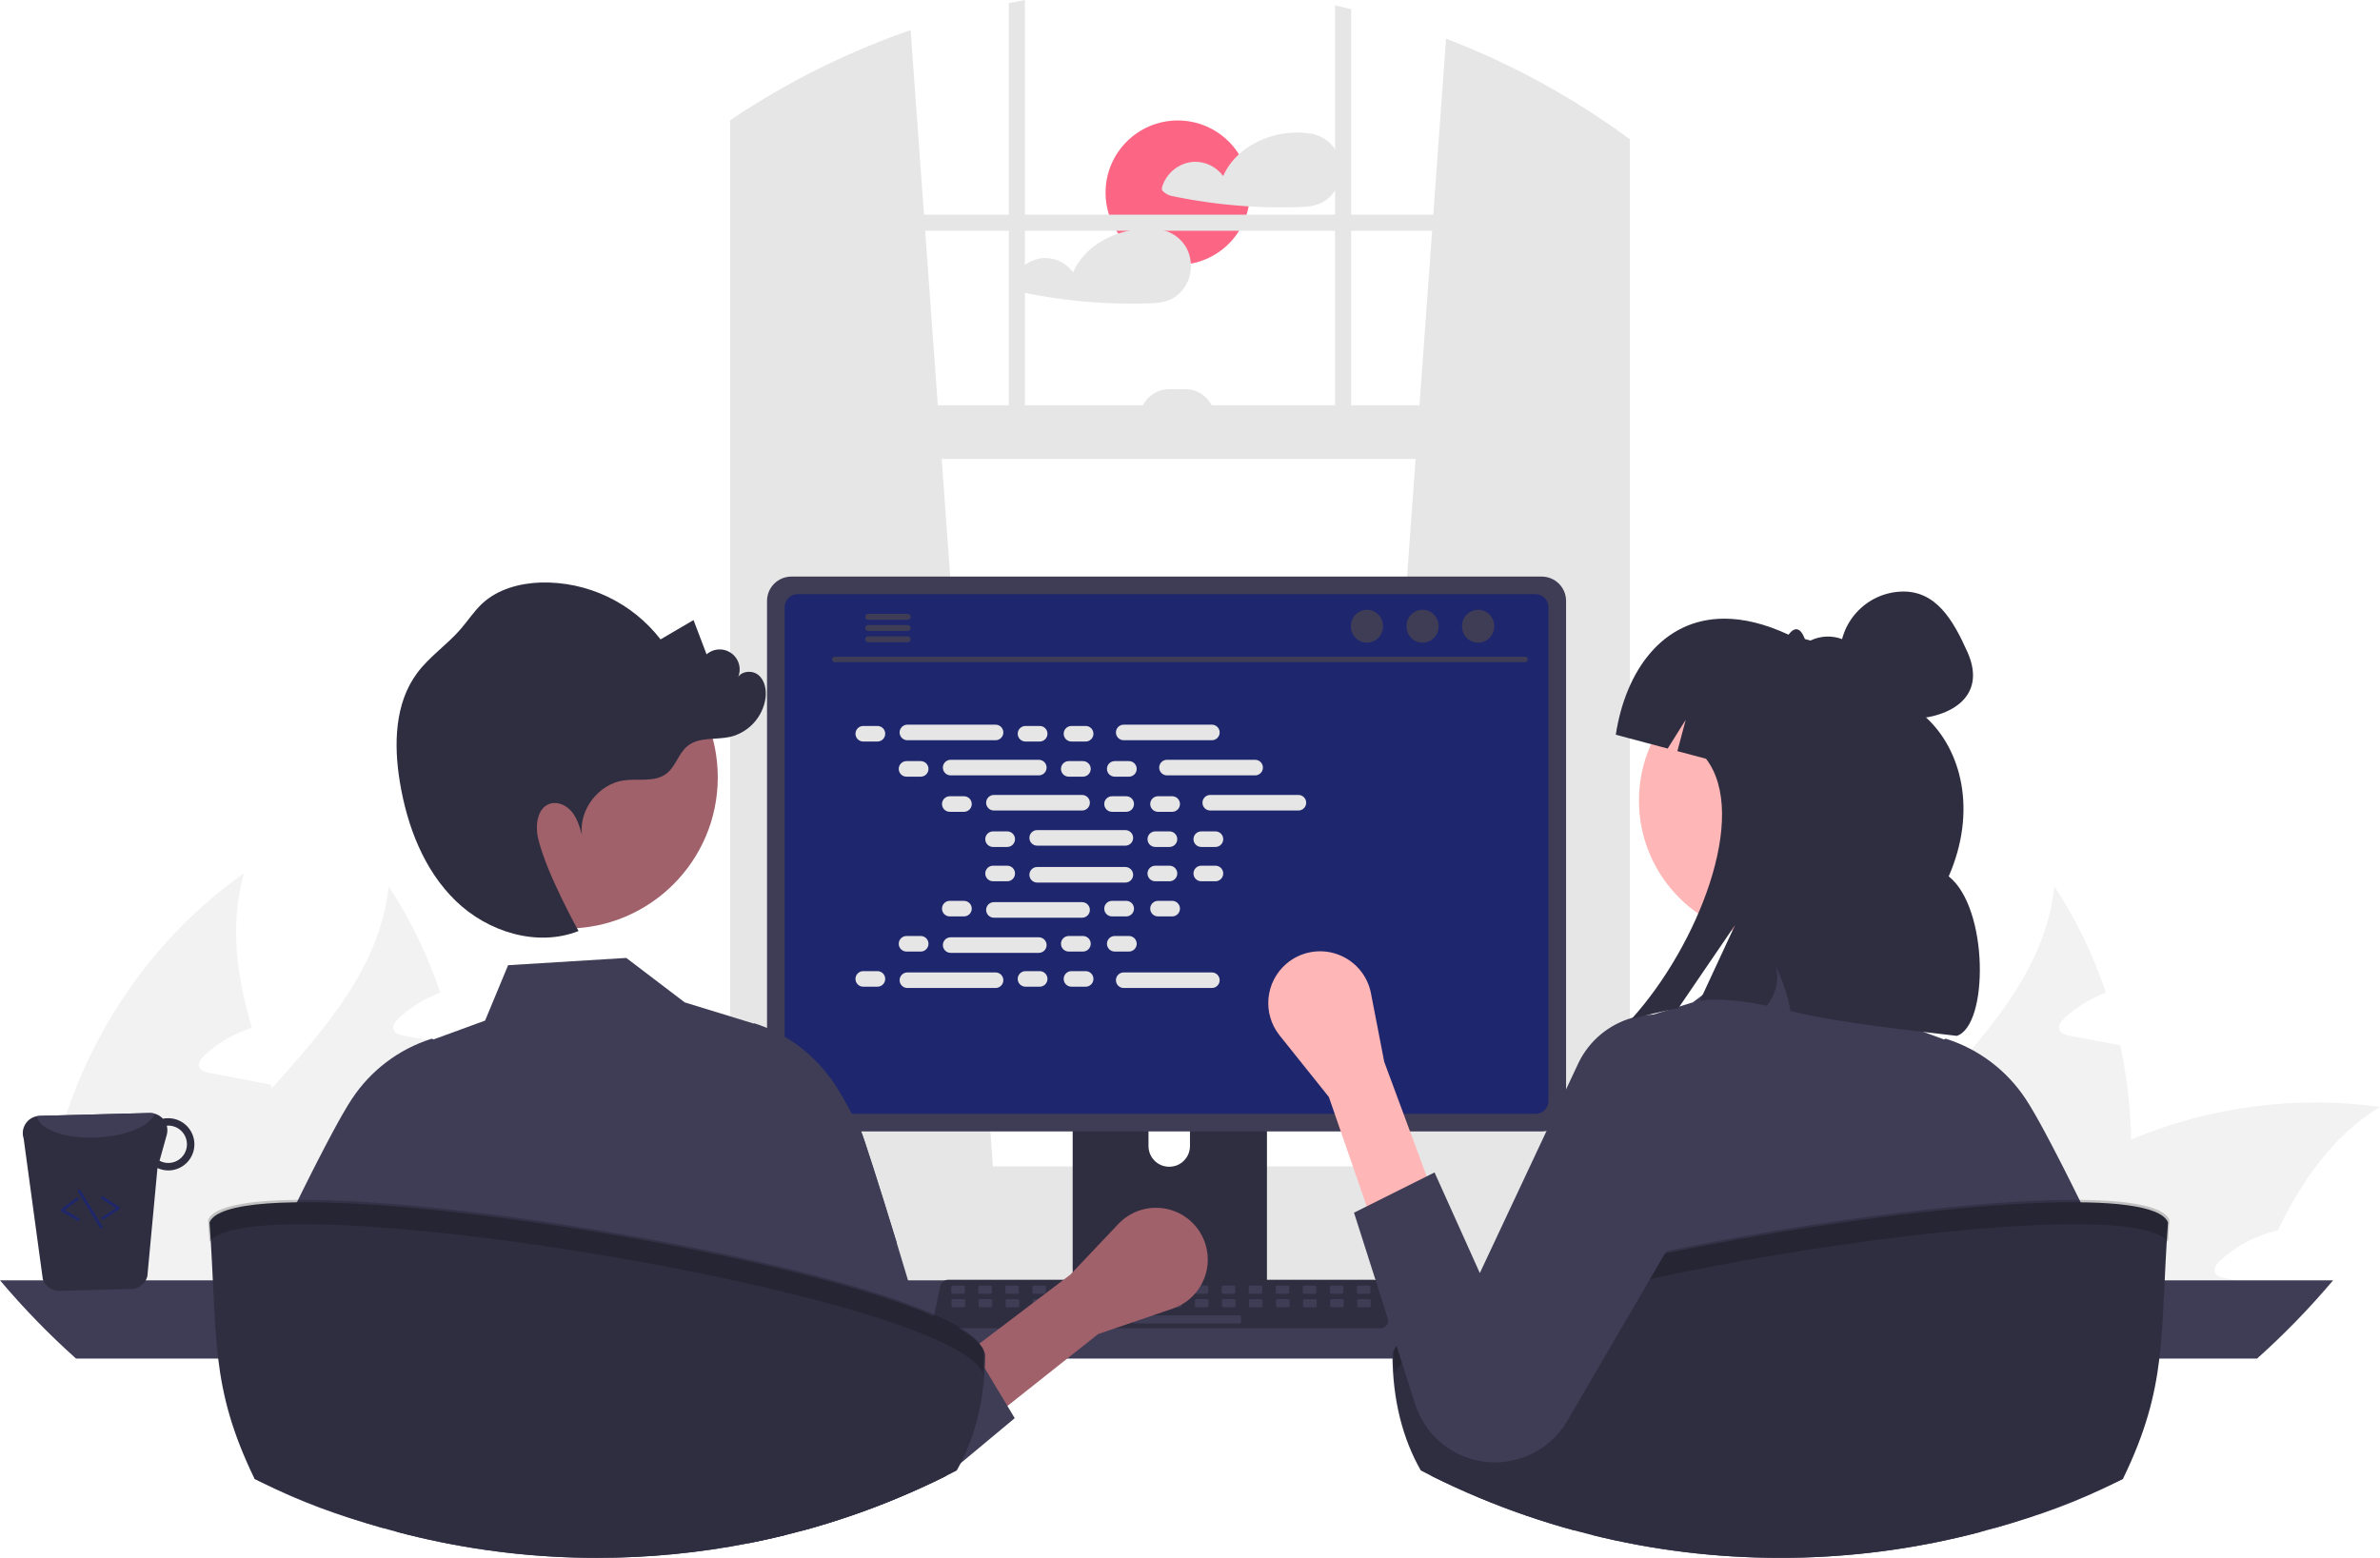
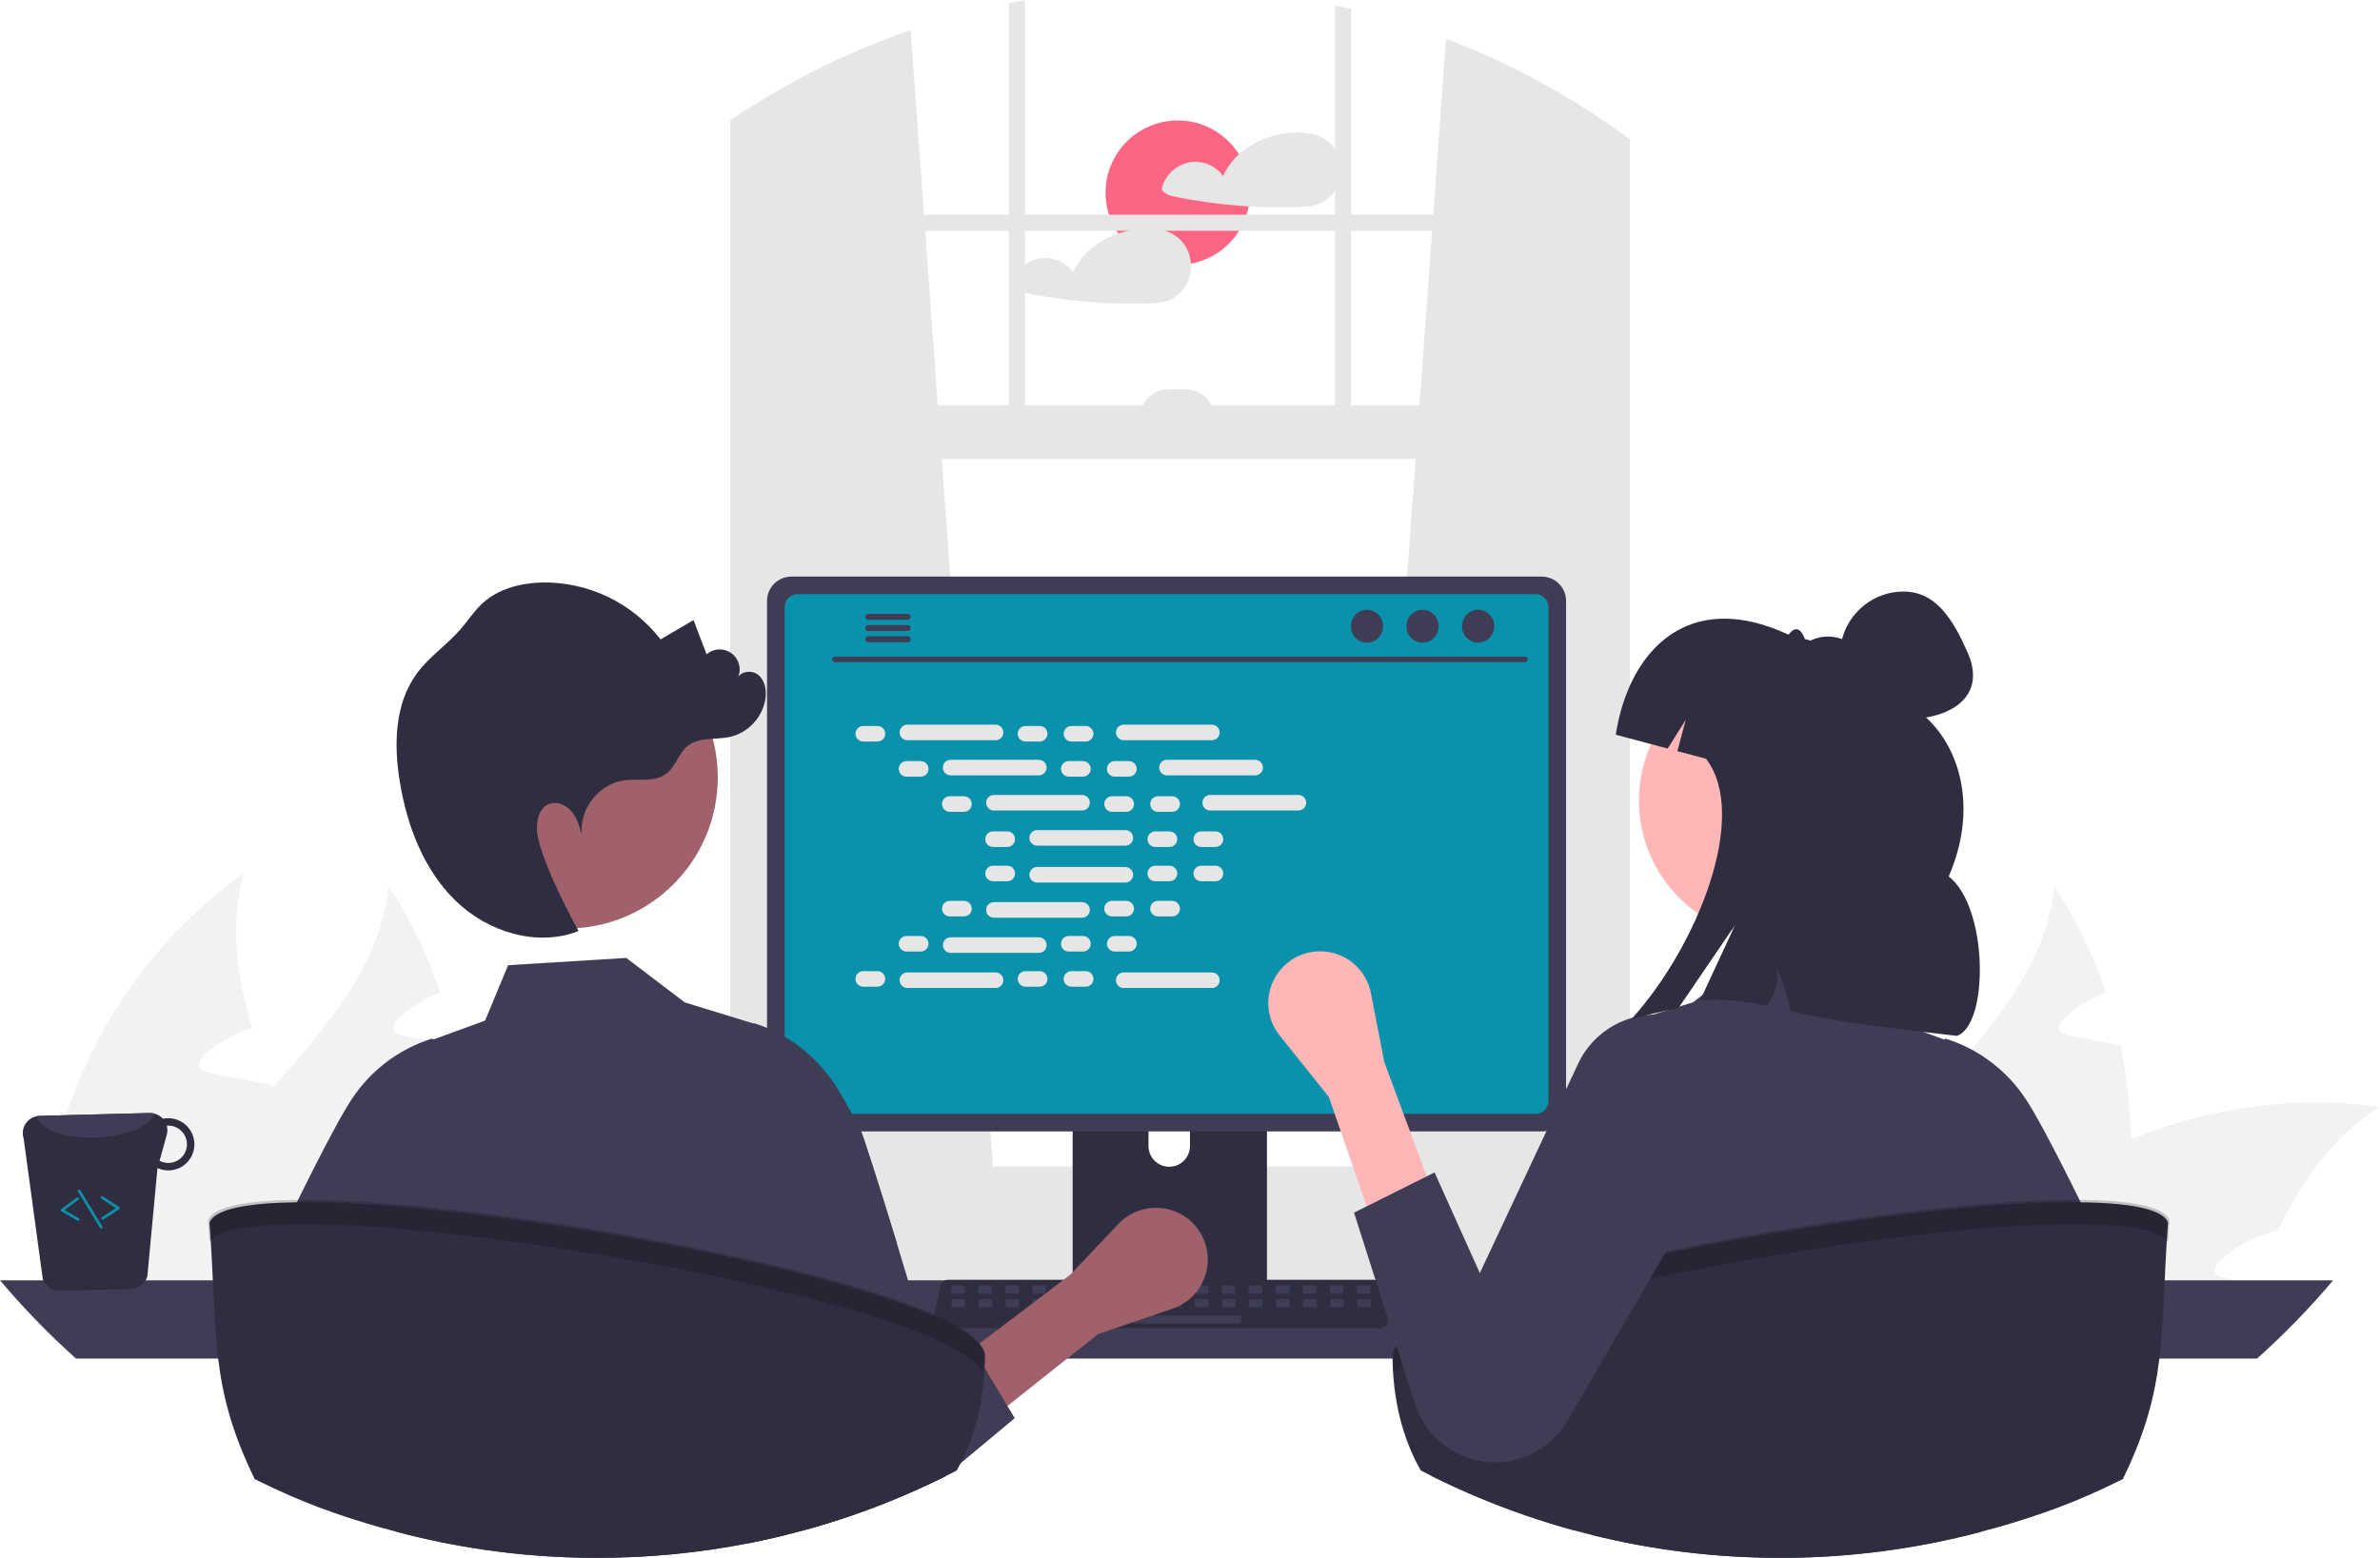
<svg xmlns="http://www.w3.org/2000/svg" data-name="Layer 1" width="880.16" height="576.272" viewBox="0 0 880.16 576.272">
  <circle cx="435.555" cy="71.266" r="26.701" fill="#fd6584" />
  <path d="M655.233,220.487a13.235,13.235,0,0,0-11.17-9.29,1.081,1.081,0,0,0-.18,0,1.418,1.418,0,0,0-.22-.05c-8.94-1.16-18.88,1.66-25.57,7.8a23.958,23.958,0,0,0-5.83,8.04,12.917,12.917,0,0,0-10.83-5.28,13.184,13.184,0,0,0-11.8,9.51,1.526,1.526,0,0,0,.69,1.69,6.673,6.673,0,0,0,2.79,1.42c2.21.47,4.44.9,6.67,1.29q6.54,1.14,13.15,1.85,4.365.465,8.75.74c6.04.38,12.11.47,18.16.28,3-.1,5.88-.2,8.62-1.52a12.798,12.798,0,0,0,4.95-4.31A14.548,14.548,0,0,0,655.233,220.487Z" transform="translate(-159.9199 -161.8639)" fill="#e6e6e6" />
  <path d="M600.303,259.387a13.652,13.652,0,0,0-.56-3.3,13.26,13.26,0,0,0-11.18-9.29.965.965,0,0,0-.17,0,1.887,1.887,0,0,0-.23-.05,33.194,33.194,0,0,0-14.69,1.51c-7.26,2.43-13.63,7.33-16.7,14.33a12.922,12.922,0,0,0-10.84-5.28,13.183,13.183,0,0,0-11.8,9.51,1.555,1.555,0,0,0,.69,1.69,6.733,6.733,0,0,0,2.79,1.42c2.22.47,4.44.9,6.68,1.29q6.54,1.14,13.14,1.85a195.164,195.164,0,0,0,26.92,1.02c2.99-.1,5.88-.2,8.62-1.52a12.77,12.77,0,0,0,4.94-4.31A14.265,14.265,0,0,0,600.303,259.387Z" transform="translate(-159.9199 -161.8639)" fill="#e6e6e6" />
  <path d="M948.052,583.375a171.855,171.855,0,0,1-7.443,53.773c-.186.633-.41,1.265-.633,1.898H830.422a98.322,98.322,0,0,1,7.406-22.328c9.117-19.351,24.002-35.911,38.701-52.359,20.244-22.663,40.004-45.139,43.13-74.612a169.258,169.258,0,0,1,19.053,39.334,46.231,46.231,0,0,0-15.294,9.378c-1.228,1.154-2.531,2.828-1.898,4.428.595,1.34,2.233,1.786,3.684,2.084,3.498.67,6.996,1.34,10.494,1.972,2.754.558,5.545,1.079,8.336,1.6A182.729,182.729,0,0,1,948.052,583.375Z" transform="translate(-159.9199 -161.8639)" fill="#f2f2f2" />
  <path d="M1040.08,571.318c-17.565,10.68-28.729,27.203-37.846,45.697a46.743,46.743,0,0,0-21.249,11.164c-1.265,1.154-2.568,2.828-1.898,4.428.558,1.34,2.233,1.786,3.684,2.084,3.461.67,6.996,1.34,10.457,1.972-.335.782-.67,1.6-1.005,2.382H876.12A164.174,164.174,0,0,1,893.573,619.1c1.377-1.377,2.791-2.679,4.242-4.019a173.653,173.653,0,0,1,50.238-31.706A176.734,176.734,0,0,1,1040.08,571.318Z" transform="translate(-159.9199 -161.8639)" fill="#f2f2f2" />
  <path d="M895.47,639.046H792.093a167.932,167.932,0,0,1,.149-24.858c4.131-51.094,31.929-99.768,73.868-129.241-5.359,19.09-2.605,38.069,2.977,57.122-.781.261-1.563.484-2.27.781a46.236,46.236,0,0,0-15.294,9.378c-1.228,1.154-2.53,2.828-1.898,4.428.558,1.34,2.233,1.786,3.684,2.084,3.498.67,6.996,1.34,10.457,1.972,2.791.558,5.582,1.079,8.373,1.637,1.302.223,2.605.484,3.907.744.186.447.298.856.484,1.265,6.55,18.048,13.694,36.245,17.044,54.74a127.778,127.778,0,0,1,1.712,14.029C895.396,635.102,895.47,637.074,895.47,639.046Z" transform="translate(-159.9199 -161.8639)" fill="#f2f2f2" />
  <path d="M332.052,583.375a171.855,171.855,0,0,1-7.443,53.773c-.186.633-.41,1.265-.633,1.898H214.422a98.322,98.322,0,0,1,7.406-22.328c9.117-19.351,24.002-35.911,38.701-52.359,20.244-22.663,40.004-45.139,43.13-74.612a169.258,169.258,0,0,1,19.053,39.334,46.231,46.231,0,0,0-15.294,9.378c-1.228,1.154-2.531,2.828-1.898,4.428.595,1.34,2.233,1.786,3.684,2.084,3.498.67,6.996,1.34,10.494,1.972,2.754.558,5.545,1.079,8.336,1.6A182.729,182.729,0,0,1,332.052,583.375Z" transform="translate(-159.9199 -161.8639)" fill="#f2f2f2" />
  <path d="M424.08,571.318c-17.565,10.68-28.729,27.203-37.846,45.697a46.743,46.743,0,0,0-21.249,11.164c-1.265,1.154-2.568,2.828-1.898,4.428.558,1.34,2.233,1.786,3.684,2.084,3.461.67,6.996,1.34,10.457,1.972-.335.782-.67,1.6-1.005,2.382H260.12A164.174,164.174,0,0,1,277.573,619.1c1.377-1.377,2.791-2.679,4.242-4.019a173.653,173.653,0,0,1,50.238-31.706A176.734,176.734,0,0,1,424.08,571.318Z" transform="translate(-159.9199 -161.8639)" fill="#f2f2f2" />
  <path d="M279.47,639.046H176.093a167.932,167.932,0,0,1,.149-24.858c4.131-51.094,31.929-99.768,73.868-129.241-5.359,19.09-2.605,38.069,2.977,57.122-.781.261-1.563.484-2.27.781a46.236,46.236,0,0,0-15.294,9.378c-1.228,1.154-2.53,2.828-1.898,4.428.558,1.34,2.233,1.786,3.684,2.084,3.498.67,6.996,1.34,10.457,1.972,2.791.558,5.582,1.079,8.373,1.637,1.302.223,2.605.484,3.907.744.186.447.298.856.484,1.265,6.55,18.048,13.694,36.245,17.044,54.74a127.778,127.778,0,0,1,1.712,14.029C279.396,635.102,279.47,637.074,279.47,639.046Z" transform="translate(-159.9199 -161.8639)" fill="#f2f2f2" />
  <path d="M664.33,595.644l92.37,8.2.99.09v-394.14q-.495-.345-.99-.69a288.323,288.323,0,0,0-62.01-32.94l-4.72,65.1-.43,5.96-4.67,64.56-1.44,19.86-18.93,261.7Z" transform="translate(-159.9199 -161.8639)" fill="#e6e6e6" />
  <path d="M435.9,202.454c-.66.42-1.32.84-1.98,1.28v400.2l1.98-.18,91.37-8.11-.17-2.3-18.93-261.7-1.44-19.86-4.67-64.56-.43-5.96-4.95-68.27A287.687,287.687,0,0,0,435.9,202.454Z" transform="translate(-159.9199 -161.8639)" fill="#e6e6e6" />
  <path d="M433.92,203.734c-1.33.86-2.66,1.74-3.97,2.63v403.03c0,10.07,5.97,18.51,13.95,20.66a15.249,15.249,0,0,0,4,.53h296.8a15.118,15.118,0,0,0,3.99-.53,17.06,17.06,0,0,0,7.78-4.66,22.919,22.919,0,0,0,6.18-16v-396.02c-1.64-1.21-3.29-2.41-4.96-3.58q-.495-.345-.99-.69v400.29a16.108,16.108,0,0,1-.46,3.85c-1.41,5.95-6.06,10.31-11.54,10.31h-296.8c-6.62,0-12-6.35-12-14.16v-406.94C435.24,202.874,434.58,203.294,433.92,203.734Z" transform="translate(-159.9199 -161.8639)" fill="#e6e6e6" />
  <rect x="273.003" y="79.404" width="326.752" height="5.959" fill="#e6e6e6" />
  <path d="M659.6,165.254c-1.98-.49-3.96-.95-5.96-1.38v161.81h5.96Z" transform="translate(-159.9199 -161.8639)" fill="#e6e6e6" />
  <path d="M538.96,161.864c-1.99.37-3.98.75-5.96,1.16v162.66h5.96Z" transform="translate(-159.9199 -161.8639)" fill="#e6e6e6" />
  <path d="M368.86,620.154a26.711,26.711,0,0,0,1.93,9.98,25.54,25.54,0,0,0,1.75,3.56,27.096,27.096,0,0,0,3.02,4.18,26.76,26.76,0,0,0,20.12,9.11h391.31a26.82,26.82,0,0,0,0-53.64h-391.31A26.846,26.846,0,0,0,368.86,620.154Z" transform="translate(-159.9199 -161.8639)" fill="#e6e6e6" />
  <rect x="432.923" y="311.783" width="324.766" height="19.863" transform="translate(1030.691 481.5651) rotate(-180)" fill="#e6e6e6" />
  <path d="M581.401,305.824h27.809a0,0,0,0,1,0,0v0A10.925,10.925,0,0,1,598.285,316.749h-5.959a10.925,10.925,0,0,1-10.925-10.925v0A0,0,0,0,1,581.401,305.824Z" transform="translate(1030.691 460.7086) rotate(-180)" fill="#e6e6e6" />
  <path d="M159.92,635.474a289.004,289.004,0,0,0,28.12,28.95h806.58a289.004,289.004,0,0,0,28.12-28.95Z" transform="translate(-159.9199 -161.8639)" fill="#3f3d56" />
  <path d="M556.61,538.664v102.56h71.85v-102.56a3.448,3.448,0,0,0-2.43-3.3,3.175,3.175,0,0,0-1.03-.16H560.08A3.463,3.463,0,0,0,556.61,538.664Zm28.04,35.24a7.67,7.67,0,0,1,15.34,0v11.9a7.67,7.67,0,0,1-15.34,0Z" transform="translate(-159.9199 -161.8639)" fill="#2f2e41" />
  <path d="M556.39,637.944v9.89a1.946,1.946,0,0,0,1.93,1.94h68.43a1.94,1.94,0,0,0,1.93-1.94v-9.89Z" transform="translate(-159.9199 -161.8639)" fill="#3f3d56" />
  <path d="M443.58,384.144v187.26a9.007,9.007,0,0,0,9,9h277.5a9.007,9.007,0,0,0,9-9V384.144a9.011,9.011,0,0,0-9-8.99h-277.5A9.012,9.012,0,0,0,443.58,384.144Z" transform="translate(-159.9199 -161.8639)" fill="#3f3d56" />
-   <path d="M450.09,386.474v182.62a4.818,4.818,0,0,0,4.81,4.81h272.87a4.818,4.818,0,0,0,4.81-4.81v-182.62a4.82,4.82,0,0,0-4.81-4.82h-272.87A4.821,4.821,0,0,0,450.09,386.474Z" transform="translate(-159.9199 -161.8639)" fill="#1e266d" />
+   <path d="M450.09,386.474v182.62a4.818,4.818,0,0,0,4.81,4.81h272.87a4.818,4.818,0,0,0,4.81-4.81v-182.62a4.82,4.82,0,0,0-4.81-4.82h-272.87A4.821,4.821,0,0,0,450.09,386.474Z" transform="translate(-159.9199 -161.8639)" fill="#0a91ab" />
  <path d="M505.73,652.104a2.948,2.948,0,0,0,2.32,1.11H670.39a2.987,2.987,0,0,0,2.92-3.6l-2.52-11.97a2.993,2.993,0,0,0-1.86-2.17,2.895,2.895,0,0,0-1.06-.2h-157.31a2.894,2.894,0,0,0-1.06.2,2.992,2.992,0,0,0-1.86,2.17l-2.52,11.97A2.985,2.985,0,0,0,505.73,652.104Z" transform="translate(-159.9199 -161.8639)" fill="#2f2e41" />
  <rect x="661.717" y="637.43" width="5" height="3" rx="0.488" transform="translate(1168.514 1115.995) rotate(-180)" fill="#3f3d56" />
  <rect x="651.717" y="637.43" width="5" height="3" rx="0.488" transform="translate(1148.514 1115.995) rotate(-180)" fill="#3f3d56" />
  <rect x="641.717" y="637.43" width="5" height="3" rx="0.488" transform="translate(1128.514 1115.995) rotate(-180)" fill="#3f3d56" />
  <rect x="631.717" y="637.43" width="5" height="3" rx="0.488" transform="translate(1108.514 1115.995) rotate(-180)" fill="#3f3d56" />
  <rect x="621.717" y="637.43" width="5" height="3" rx="0.488" transform="translate(1088.514 1115.995) rotate(-180)" fill="#3f3d56" />
  <rect x="611.717" y="637.43" width="5" height="3" rx="0.488" transform="translate(1068.514 1115.995) rotate(-180)" fill="#3f3d56" />
  <rect x="601.717" y="637.43" width="5" height="3" rx="0.488" transform="translate(1048.514 1115.995) rotate(-180)" fill="#3f3d56" />
  <rect x="591.717" y="637.43" width="5" height="3" rx="0.488" transform="translate(1028.514 1115.995) rotate(-180)" fill="#3f3d56" />
  <rect x="581.717" y="637.43" width="5" height="3" rx="0.488" transform="translate(1008.514 1115.995) rotate(-180)" fill="#3f3d56" />
  <rect x="571.717" y="637.43" width="5" height="3" rx="0.488" transform="translate(988.5139 1115.995) rotate(-180)" fill="#3f3d56" />
  <rect x="561.717" y="637.43" width="5" height="3" rx="0.488" transform="translate(968.5139 1115.995) rotate(-180)" fill="#3f3d56" />
  <rect x="551.717" y="637.43" width="5" height="3" rx="0.488" transform="translate(948.5139 1115.995) rotate(-180)" fill="#3f3d56" />
  <rect x="541.717" y="637.43" width="5" height="3" rx="0.488" transform="translate(928.5139 1115.995) rotate(-180)" fill="#3f3d56" />
  <rect x="531.717" y="637.43" width="5" height="3" rx="0.488" transform="translate(908.5139 1115.995) rotate(-180)" fill="#3f3d56" />
  <rect x="521.717" y="637.43" width="5" height="3" rx="0.488" transform="translate(888.5139 1115.995) rotate(-180)" fill="#3f3d56" />
  <rect x="511.717" y="637.43" width="5" height="3" rx="0.488" transform="translate(868.5139 1115.995) rotate(-180)" fill="#3f3d56" />
  <rect x="661.835" y="642.43" width="5" height="3" rx="0.488" transform="translate(1168.75 1125.995) rotate(-180)" fill="#3f3d56" />
  <rect x="651.835" y="642.43" width="5" height="3" rx="0.488" transform="translate(1148.75 1125.995) rotate(-180)" fill="#3f3d56" />
  <rect x="641.835" y="642.43" width="5" height="3" rx="0.488" transform="translate(1128.75 1125.995) rotate(-180)" fill="#3f3d56" />
  <rect x="631.835" y="642.43" width="5" height="3" rx="0.488" transform="translate(1108.75 1125.995) rotate(-180)" fill="#3f3d56" />
  <rect x="621.835" y="642.43" width="5" height="3" rx="0.488" transform="translate(1088.75 1125.995) rotate(-180)" fill="#3f3d56" />
  <rect x="611.835" y="642.43" width="5" height="3" rx="0.488" transform="translate(1068.75 1125.995) rotate(-180)" fill="#3f3d56" />
  <rect x="601.835" y="642.43" width="5" height="3" rx="0.488" transform="translate(1048.75 1125.995) rotate(-180)" fill="#3f3d56" />
  <rect x="591.835" y="642.43" width="5" height="3" rx="0.488" transform="translate(1028.75 1125.995) rotate(-180)" fill="#3f3d56" />
  <rect x="581.835" y="642.43" width="5" height="3" rx="0.488" transform="translate(1008.75 1125.995) rotate(-180)" fill="#3f3d56" />
  <rect x="571.835" y="642.43" width="5" height="3" rx="0.488" transform="translate(988.7503 1125.995) rotate(-180)" fill="#3f3d56" />
  <rect x="561.835" y="642.43" width="5" height="3" rx="0.488" transform="translate(968.7503 1125.995) rotate(-180)" fill="#3f3d56" />
  <rect x="551.835" y="642.43" width="5" height="3" rx="0.488" transform="translate(948.7503 1125.995) rotate(-180)" fill="#3f3d56" />
  <rect x="541.835" y="642.43" width="5" height="3" rx="0.488" transform="translate(928.7503 1125.995) rotate(-180)" fill="#3f3d56" />
  <rect x="531.835" y="642.43" width="5" height="3" rx="0.488" transform="translate(908.7503 1125.995) rotate(-180)" fill="#3f3d56" />
  <rect x="521.835" y="642.43" width="5" height="3" rx="0.488" transform="translate(888.7503 1125.995) rotate(-180)" fill="#3f3d56" />
  <rect x="511.835" y="642.43" width="5" height="3" rx="0.488" transform="translate(868.7503 1125.995) rotate(-180)" fill="#3f3d56" />
  <rect x="578.835" y="648.43" width="40" height="3" rx="0.488" transform="translate(1037.75 1137.995) rotate(-180)" fill="#3f3d56" />
  <path d="M468.612,406.811H723.935a1.016,1.016,0,0,0,0-2.031H468.612a1.016,1.016,0,0,0,0,2.031Z" transform="translate(-159.9199 -161.8639)" fill="#3f3d56" />
  <ellipse cx="546.635" cy="231.649" rx="5.95" ry="6.083" fill="#3f3d56" />
  <ellipse cx="526.079" cy="231.649" rx="5.95" ry="6.083" fill="#3f3d56" />
  <ellipse cx="505.523" cy="231.649" rx="5.95" ry="6.083" fill="#3f3d56" />
  <path d="M479.9,390.044a1.095,1.095,0,0,0,1.09,1.1h14.6a1.105,1.105,0,0,0,0-2.21h-14.6A1.103,1.103,0,0,0,479.9,390.044Z" transform="translate(-159.9199 -161.8639)" fill="#3f3d56" />
  <path d="M479.9,394.194a1.095,1.095,0,0,0,1.09,1.1h14.6a1.105,1.105,0,0,0,0-2.21h-14.6A1.103,1.103,0,0,0,479.9,394.194Z" transform="translate(-159.9199 -161.8639)" fill="#3f3d56" />
  <path d="M479.9,398.334a1.103,1.103,0,0,0,1.09,1.11h14.6a1.105,1.105,0,0,0,0-2.21h-14.6A1.095,1.095,0,0,0,479.9,398.334Z" transform="translate(-159.9199 -161.8639)" fill="#3f3d56" />
  <rect x="316.366" y="268.543" width="11.006" height="5.76" rx="2.88" fill="#e6e6e6" />
  <rect x="376.366" y="268.543" width="11.006" height="5.76" rx="2.88" fill="#e6e6e6" />
  <rect x="393.366" y="268.543" width="11.006" height="5.76" rx="2.88" fill="#e6e6e6" />
  <rect x="332.686" y="268.063" width="38.366" height="5.76" rx="2.88" fill="#e6e6e6" />
  <rect x="412.686" y="268.063" width="38.366" height="5.76" rx="2.88" fill="#e6e6e6" />
  <rect x="332.366" y="281.543" width="11.006" height="5.76" rx="2.88" fill="#e6e6e6" />
  <rect x="392.366" y="281.543" width="11.006" height="5.76" rx="2.88" fill="#e6e6e6" />
  <rect x="409.366" y="281.543" width="11.006" height="5.76" rx="2.88" fill="#e6e6e6" />
  <rect x="348.686" y="281.063" width="38.366" height="5.76" rx="2.88" fill="#e6e6e6" />
  <rect x="428.686" y="281.063" width="38.366" height="5.76" rx="2.88" fill="#e6e6e6" />
  <rect x="348.366" y="294.543" width="11.006" height="5.76" rx="2.88" fill="#e6e6e6" />
  <rect x="408.366" y="294.543" width="11.006" height="5.76" rx="2.88" fill="#e6e6e6" />
  <rect x="425.366" y="294.543" width="11.006" height="5.76" rx="2.88" fill="#e6e6e6" />
  <rect x="364.686" y="294.063" width="38.366" height="5.76" rx="2.88" fill="#e6e6e6" />
  <rect x="444.686" y="294.063" width="38.366" height="5.76" rx="2.88" fill="#e6e6e6" />
  <rect x="364.366" y="307.543" width="11.006" height="5.76" rx="2.88" fill="#e6e6e6" />
  <rect x="424.366" y="307.543" width="11.006" height="5.76" rx="2.88" fill="#e6e6e6" />
  <rect x="441.366" y="307.543" width="11.006" height="5.76" rx="2.88" fill="#e6e6e6" />
  <rect x="380.686" y="307.063" width="38.366" height="5.76" rx="2.88" fill="#e6e6e6" />
  <rect x="376.366" y="359.237" width="11.006" height="5.76" rx="2.88" fill="#e6e6e6" />
  <rect x="393.366" y="359.237" width="11.006" height="5.76" rx="2.88" fill="#e6e6e6" />
  <rect x="412.686" y="359.717" width="38.366" height="5.76" rx="2.88" fill="#e6e6e6" />
  <rect x="316.366" y="359.237" width="11.006" height="5.76" rx="2.88" fill="#e6e6e6" />
  <rect x="332.686" y="359.717" width="38.366" height="5.76" rx="2.88" fill="#e6e6e6" />
  <rect x="332.366" y="346.237" width="11.006" height="5.76" rx="2.88" fill="#e6e6e6" />
  <rect x="392.366" y="346.237" width="11.006" height="5.76" rx="2.88" fill="#e6e6e6" />
  <rect x="409.366" y="346.237" width="11.006" height="5.76" rx="2.88" fill="#e6e6e6" />
  <rect x="348.686" y="346.717" width="38.366" height="5.76" rx="2.88" fill="#e6e6e6" />
  <rect x="348.366" y="333.237" width="11.006" height="5.76" rx="2.88" fill="#e6e6e6" />
  <rect x="408.366" y="333.237" width="11.006" height="5.76" rx="2.88" fill="#e6e6e6" />
  <rect x="425.366" y="333.237" width="11.006" height="5.76" rx="2.88" fill="#e6e6e6" />
  <rect x="364.686" y="333.717" width="38.366" height="5.76" rx="2.88" fill="#e6e6e6" />
  <rect x="364.366" y="320.237" width="11.006" height="5.76" rx="2.88" fill="#e6e6e6" />
  <rect x="424.366" y="320.237" width="11.006" height="5.76" rx="2.88" fill="#e6e6e6" />
  <rect x="441.366" y="320.237" width="11.006" height="5.76" rx="2.88" fill="#e6e6e6" />
  <rect x="380.686" y="320.717" width="38.366" height="5.76" rx="2.88" fill="#e6e6e6" />
  <path d="M509.832,707.816c-.22.11-.44.22-.66.32q-2.085,1.035-4.2,2.04-6.33,3.015-12.82,5.73a285.483,285.483,0,0,1-34.97,12.03c-2-12.47-3.94-41.88-5.8-63.51-.35-4.07-.7-7.86-1.05-11.21a97.155,97.155,0,0,0-1.89-13.08,4.359,4.359,0,0,0-.39-.97c.19,1.73.39,6.89.58,14.05.1,3.35.19,7.14.29,11.21.47,20.82.96,49.15,1.45,65.28-1.39.34-2.79.68-4.19,1-.88.21-1.77.41-2.66.6-1.08.24-2.16.48-3.24.7q-1.695.36-3.39.69a290.072,290.072,0,0,1-56.06,5.44c-1.25,0-2.49-.01-3.74-.02-.38,0-.76-.01-1.15-.02-1.1-.02-2.24-.04-3.4-.07a288.591,288.591,0,0,1-65.84-9.49l.87-64.11.15-11.21.06-4.25a15.182,15.182,0,0,0-.88,4.25c-.35,2.73-.71,6.6-1.07,11.21-1.37,17.76-2.78,46.41-4.24,62.71-17.29-4.92-29.93-9.41-45.73-17.31-.61-.3-1.23-.61-1.84-.92.11-.77.23-1.54.34-2.33,1.79-12.44-.32-28.63,1.66-42.15,1.51-10.43,3.07-20.45,4.64-28.95,1.9-10.23,3.83-18.27,5.74-22.18,2.2-4.51,4.4-8.95,6.53-13.2q1.38-2.745,2.71-5.39c.48-.95.96-1.89,1.43-2.81,2.14-4.19,4.16-8.06,6.01-11.49,1.3-2.41,2.5-4.59,3.6-6.5,1.29-2.25,2.43-4.11,3.37-5.52a55.306,55.306,0,0,1,29.28-22.21l.3-.08.29.12.33.15,19.06-6.97,8.51-20.49,43.71-2.69,7.06,5.37,3.61,2.75,3.85,2.93,7.08,5.39,2.01.62,2.99.92,20.45,6.28.21-.09.3.08a55.168,55.168,0,0,1,27.36,19.5c.68.88,1.31,1.79,1.92,2.71,1.66,2.46,3.9,6.35,6.54,11.23,1.09,2.01,2.24,4.19,3.45,6.5.73,1.39,7.03,21.05,13.16,41.13,5.73,18.8,11.31,37.97,12.04,42.89.13.91.27,1.83.4,2.74.83,5.69,1.65,11.42,2.44,17.01,1.17,8.29,2.31,16.29,3.4,23.44C509.812,707.686,509.822,707.746,509.832,707.816Z" transform="translate(-159.9199 -161.8639)" fill="#3f3d56" />
  <polygon points="303.59 473.566 295.093 440.774 287.59 469.07 303.59 473.566" opacity="0.2" />
  <path d="M175.749,635.05a6.416,6.416,0,0,0,6.183,4.331l26.492-.682a6.328,6.328,0,0,0,5.981-4.657l3.749-40.087a9.794,9.794,0,0,0,4.238.871,9.661,9.661,0,0,0-.485-19.317,8.184,8.184,0,0,0-1.736.181,6.548,6.548,0,0,0-4.874-2.103l-40.751,1.052a5.854,5.854,0,0,0-1.005.125,6.365,6.365,0,0,0-4.873,8.265Zm43.173-43.817,2.668-9.553a6.506,6.506,0,0,0,.02-3.375c.129-0.0.244-.062.373-.062a6.91,6.91,0,0,1,.324,13.817A6.505,6.505,0,0,1,218.923,591.233Z" transform="translate(-159.9199 -161.8639)" fill="#2f2e41" />
  <path d="M173.541,574.763c.868,4.964,10.629,8.454,22.366,7.847,10.793-.497,19.617-4.287,21.234-8.779a6.025,6.025,0,0,0-1.844-.246l-40.751,1.052A5.854,5.854,0,0,0,173.541,574.763Z" transform="translate(-159.9199 -161.8639)" fill="#3f3d56" />
-   <path d="M198.058,613.021a.497.497,0,0,0,.151-.066l5.753-3.766a.499.499,0,0,0,0-.836l-5.98-3.917a.5.5,0,1,0-.548.836l5.341,3.498-5.114,3.348a.5.5,0,0,0,.396.903Z" transform="translate(-159.9199 -161.8639)" fill="#1e266d" />
-   <path d="M188.971,613.44a.5.5,0,0,0,.126-.918l-5.303-3.04,5.126-3.807a.5.5,0,1,0-.596-.802l-5.739,4.263a.5.5,0,0,0,.049.835l5.965,3.42A.5.5,0,0,0,188.971,613.44Z" transform="translate(-159.9199 -161.8639)" fill="#1e266d" />
-   <path d="M197.486,616.321a.482.482,0,0,0,.137-.058.5.5,0,0,0,.168-.687l-8.155-13.408a.5.5,0,0,0-.854.521L196.936,616.097A.5.5,0,0,0,197.486,616.321Z" transform="translate(-159.9199 -161.8639)" fill="#1e266d" />
+   <path d="M198.058,613.021a.497.497,0,0,0,.151-.066l5.753-3.766a.499.499,0,0,0,0-.836l-5.98-3.917a.5.5,0,1,0-.548.836l5.341,3.498-5.114,3.348a.5.5,0,0,0,.396.903Z" transform="translate(-159.9199 -161.8639)" fill="#0a91ab" />
+   <path d="M188.971,613.44a.5.5,0,0,0,.126-.918l-5.303-3.04,5.126-3.807a.5.5,0,1,0-.596-.802l-5.739,4.263a.5.5,0,0,0,.049.835l5.965,3.42A.5.5,0,0,0,188.971,613.44Z" transform="translate(-159.9199 -161.8639)" fill="#0a91ab" />
+   <path d="M197.486,616.321a.482.482,0,0,0,.137-.058.5.5,0,0,0,.168-.687l-8.155-13.408a.5.5,0,0,0-.854.521L196.936,616.097A.5.5,0,0,0,197.486,616.321Z" transform="translate(-159.9199 -161.8639)" fill="#0a91ab" />
  <path d="M945.069,708.904c-.61.31-1.23.62-1.84.92-15.8,7.9-28.44,12.39-45.73,17.31-1.46-16.3-2.87-44.95-4.24-62.71-.36-4.61-.72-8.48-1.07-11.21a15.182,15.182,0,0,0-.88-4.25l.06,4.25.15,11.21.87,64.11a288.588,288.588,0,0,1-65.84,9.49c-1.16.03-2.3.05-3.4.07-.39.01-.77.02-1.15.02-1.25.01-2.49.02-3.74.02a289.271,289.271,0,0,1-69.54-8.43c.49-16.13.98-44.46,1.45-65.28.1-4.07.19-7.86.29-11.21.19-7.16.39-12.32.58-14.05a4.362,4.362,0,0,0-.39.97,97.154,97.154,0,0,0-1.89,13.08c-.35,3.35-.7,7.14-1.05,11.21-1.86,21.63-3.8,51.04-5.8,63.51a285.473,285.473,0,0,1-34.97-12.03q-9-3.75-17.68-8.09c1.1-7.2,2.25-15.27,3.43-23.64.92-6.49,1.87-13.16,2.84-19.75,1.5-10.18,52.46-120.11,64.47-123.96l.3-.08.21.09,20.45-6.28,2.99-.92,2.01-.62,7.08-5.39,3.85-2.93,3.61-2.75,7.06-5.37,43.71,2.69,8.51,20.49,19.06,6.97.33-.15.29-.12.3.08a55.306,55.306,0,0,1,29.28,22.21c.94,1.41,2.08,3.27,3.37,5.52,1.1,1.91,2.3,4.09,3.6,6.5,1.85,3.43,3.87,7.3,6.01,11.49.47.92.95,1.86,1.43,2.81q1.335,2.64,2.71,5.39c2.13,4.25,4.33,8.69,6.53,13.2,1.91,3.91,3.84,11.95,5.74,22.18,1.57,8.5,3.13,18.52,4.64,28.95,1.98,13.52-.13,29.71,1.66,42.15C944.839,707.364,944.959,708.134,945.069,708.904Z" transform="translate(-159.9199 -161.8639)" fill="#3f3d56" />
  <circle cx="656.954" cy="296.158" r="50.836" fill="#ffb6b6" />
  <polygon points="575.659 473.566 584.156 440.774 591.659 469.07 575.659 473.566" opacity="0.2" />
  <path d="M961.689,614.064c-3.04,41.88.11,60.32-16.67,94.85a286.16,286.16,0,0,1-47.52,18.22q-2.55.72-5.11,1.4a288.588,288.588,0,0,1-65.84,9.49c-1.16.03-2.3.05-3.4.07-.39.01-.77.02-1.15.02-1.25.01-2.49.02-3.74.02a289.271,289.271,0,0,1-69.54-8.43q-3.42-.84-6.81-1.77a285.473,285.473,0,0,1-34.97-12.03q-9-3.75-17.68-8.09c-1.31-.66-2.62-1.32-3.91-2-6.63-11.66-10.4-25.84-10.48-42.88C679.459,633.574,951.549,588.744,961.689,614.064Z" transform="translate(-159.9199 -161.8639)" fill="#2f2e41" />
  <path d="M961.681,621.236c.155-2.593.329-5.271.531-8.06-10.14-25.32-282.23,19.51-286.82,48.87.013,2.692.128,5.304.321,7.855C686.829,640.922,945.318,598.314,961.681,621.236Z" transform="translate(-159.9199 -161.8639)" opacity="0.2" />
  <path d="M668.102,616.039,690.436,604.872,671.825,554.622l-4.905-25.342a19.161,19.161,0,0,0-31.282-10.907h0a19.161,19.161,0,0,0-2.493,26.518l18.207,22.759Z" transform="translate(-159.9199 -161.8639)" fill="#ffb6b6" />
  <path d="M690.436,595.567l-29.778,14.889,22.599,70.809A30.977,30.977,0,0,0,705.592,701.981h0a30.977,30.977,0,0,0,33.737-14.197l59.925-102.714a31.62,31.62,0,0,0-10.196-42.982h0a31.62,31.62,0,0,0-45.296,12.765l-36.576,77.936Z" transform="translate(-159.9199 -161.8639)" fill="#3f3d56" />
  <circle cx="209.508" cy="287.552" r="55.935" fill="#a0616a" />
  <path d="M314.164,410.87C318.712,404.74,325.249,400.382,330.249,394.615c2.743-3.164,5.021-6.75,8.106-9.582,5.73-5.263,13.744-7.42,21.52-7.688a54.305,54.305,0,0,1,44.331,21.038q6.097-3.575,12.194-7.149,2.409,6.34,4.817,12.68a7.391,7.391,0,0,1,11.264,9.248c.967-2.989,5.399-3.623,7.843-1.649,2.443,1.975,3.098,5.488,2.699,8.604a17.32,17.32,0,0,1-13.065,14.326c-5.304,1.182-11.477-.06-15.723,3.332-3.404,2.72-4.431,7.672-7.904,10.301-4.28,3.24-10.329,1.742-15.65,2.458-9.308,1.253-16.678,10.773-15.56,20.098-.842-2.942-1.727-5.97-3.639-8.36-1.912-2.39-5.131-4.007-8.062-3.128-4.846,1.453-5.639,8.058-4.464,12.978,3.115,13.05,14.919,34.144,14.919,34.144-15.328,6.046-33.589.329-45.415-11.144-11.826-11.473-17.986-27.719-20.669-43.976C305.516,437.361,305.839,422.091,314.164,410.87Z" transform="translate(-159.9199 -161.8639)" fill="#2f2e41" />
  <path d="M880.582,486.046c10.642-24.398,4.613-46.85-8.36-58.76l0-.01c-5.1-11.43-11.88-20.25-19.64-22.32-3.75-2.41-7.39-5.24-11.43-6.68a14.887,14.887,0,0,0-11.68.53l-2.06-.55c-1.75-4.47-3.8-4.56-6.08-1.62-8.78-4.09-16.69-5.92-23.73-5.92-22.96,0-36.54,19.44-40.14,42.94l19.19,5.11,6.67-10.63-3.08,11.59,10.59,2.81c16.12,20.99-3.17,69.41-27.62,96.35q8.73-2.415,17.39-4.08l20.98-30.76-13,28c6.75-.99,15.36-.04,24.77,1.87,3.17-4.14,4.84-9.66,3.2-14.58a55.745,55.745,0,0,1,5.48,16.53c19.86,4.85,46.95,7.34,61.55,9.18C895.378,541.196,895.41,497.706,880.582,486.046Z" transform="translate(-159.9199 -161.8639)" fill="#2f2e41" />
  <path d="M887.505,403.054c7.795,17.453-7.933,24.96-22.341,24.748-13.019-.192-24.084-9.338-24.748-22.341a23.576,23.576,0,0,1,22.341-24.748C875.76,380.048,882.196,391.166,887.505,403.054Z" transform="translate(-159.9199 -161.8639)" fill="#2f2e41" />
  <path d="M525.902,687.173l-12.84-21.416L555.754,633.369l17.75-18.741a19.161,19.161,0,0,1,32.245,7.604h0a19.161,19.161,0,0,1-12.142,23.707l-27.583,9.416Z" transform="translate(-159.9199 -161.8639)" fill="#a0616a" />
  <path d="M535.182,686.466l-19.99,16.66-5.39,4.49-.63.52q-2.085,1.035-4.2,2.04-6.33,3.015-12.82,5.73a285.483,285.483,0,0,1-34.97,12.03q-3.39.93-6.81,1.77c-1.39.34-2.79.68-4.19,1-.88.21-1.77.41-2.66.6-1.08.24-2.16.48-3.24.7q-1.695.36-3.39.69a30.963,30.963,0,0,1-9.62-22.44c0-.27,0-.55.01-.83l3.21-82.33,1.42-36.49a31.618,31.618,0,0,1,31.69-30.78c.96,0,1.91.05,2.85.14.68.88,1.31,1.79,1.92,2.71,1.66,2.46,3.9,6.35,6.54,11.23,1.09,2.01,2.24,4.19,3.45,6.5.73,1.39,7.03,21.05,13.16,41.13l-2.7,20.97-4.88,37.8,20.02-13.14,14.1-9.26,1.67,2.79,4.35,7.26,8.4,14Z" transform="translate(-159.9199 -161.8639)" fill="#3f3d56" />
  <path d="M524.222,662.936c-.01,1.7-.05,3.37-.14,5.02a97.248,97.248,0,0,1-1.58,13.56,79.144,79.144,0,0,1-7.31,21.61c-.46.91-.95,1.81-1.45,2.69-1.29.68-2.6,1.34-3.91,2-.22.11-.44.22-.66.32q-8.355,4.155-17.02,7.77a285.483,285.483,0,0,1-34.97,12.03q-3.39.93-6.81,1.77-6.675,1.65-13.48,2.99a290.072,290.072,0,0,1-56.06,5.44c-1.25,0-2.49-.01-3.74-.02-.38,0-.76-.01-1.15-.02-1.1-.02-2.24-.04-3.4-.07a288.591,288.591,0,0,1-65.84-9.49q-2.565-.675-5.11-1.4a286.165,286.165,0,0,1-47.52-18.22c-16.78-34.53-13.63-52.97-16.67-94.85,6.24-15.59,111.81-4.58,193.09,13.03,22.06,4.78,42.32,10.05,58.33,15.41,16.54,5.53,28.53,11.15,33.23,16.43A7.937,7.937,0,0,1,524.222,662.936Z" transform="translate(-159.9199 -161.8639)" fill="#2f2e41" />
  <path d="M237.408,621.236c-.155-2.593-.329-5.271-.531-8.06,10.14-25.32,282.23,19.51,286.82,48.87-.013,2.692-.128,5.304-.321,7.855C512.26,640.922,253.77,598.314,237.408,621.236Z" transform="translate(-159.9199 -161.8639)" opacity="0.2" />
</svg>
